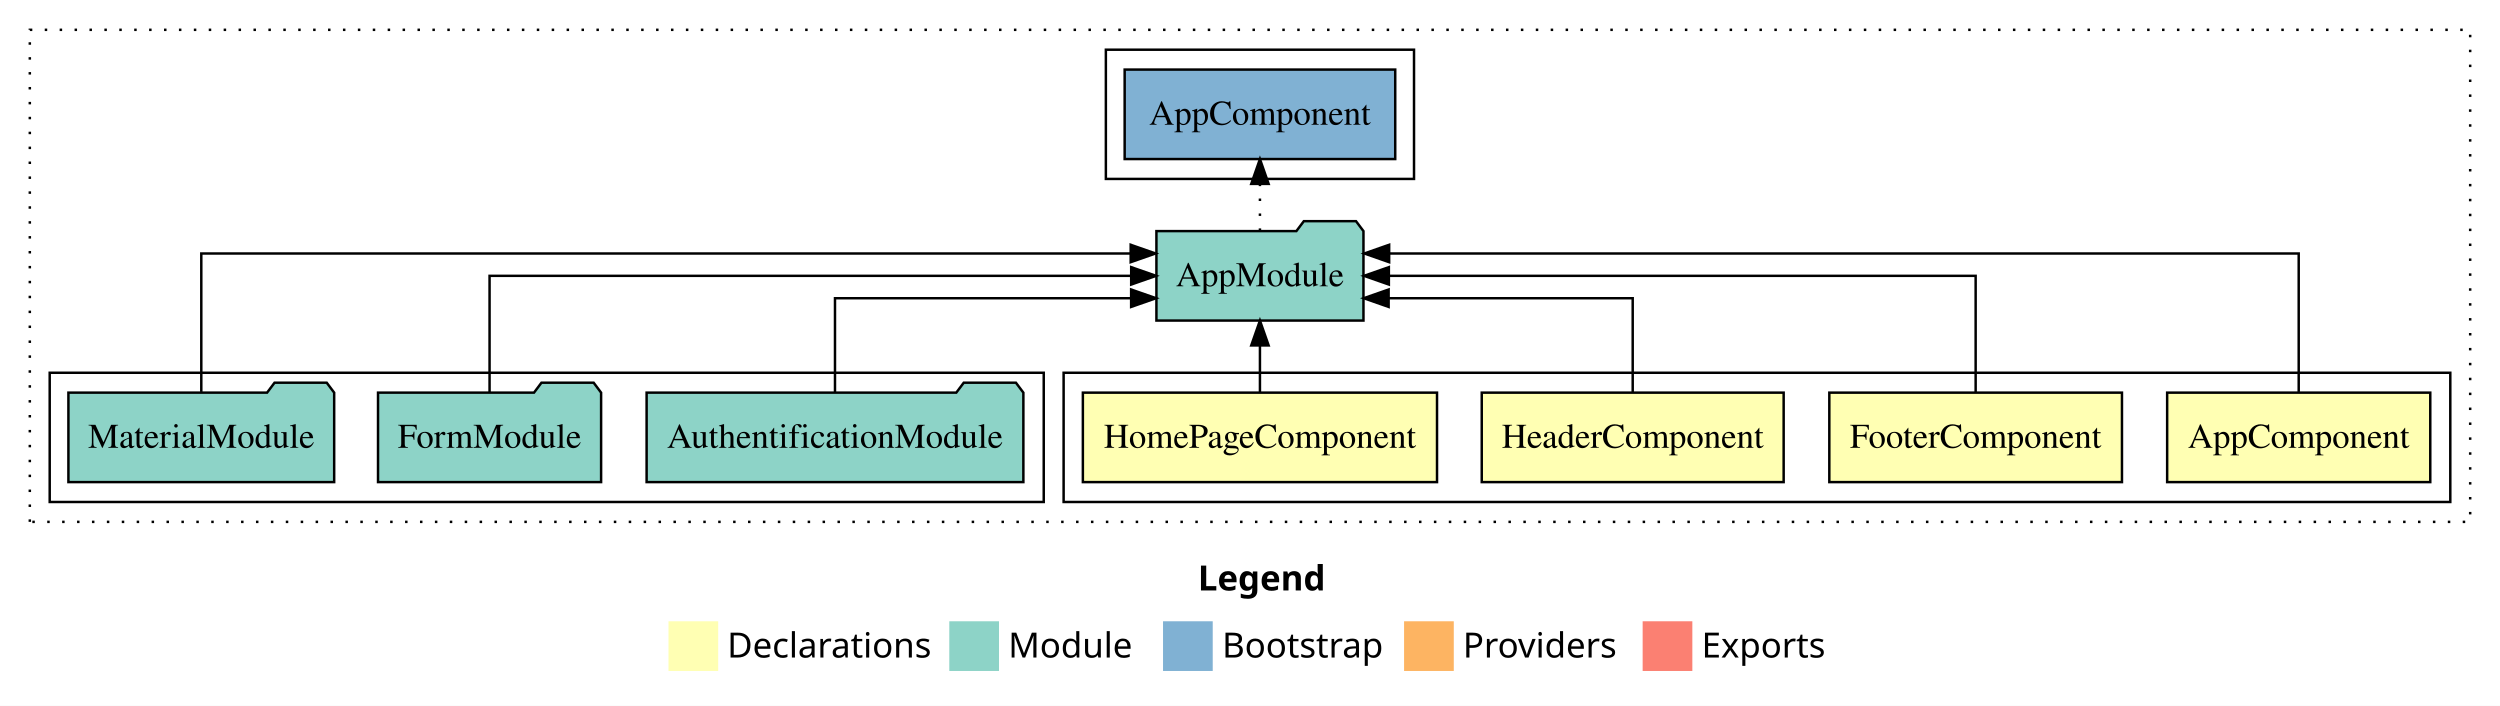
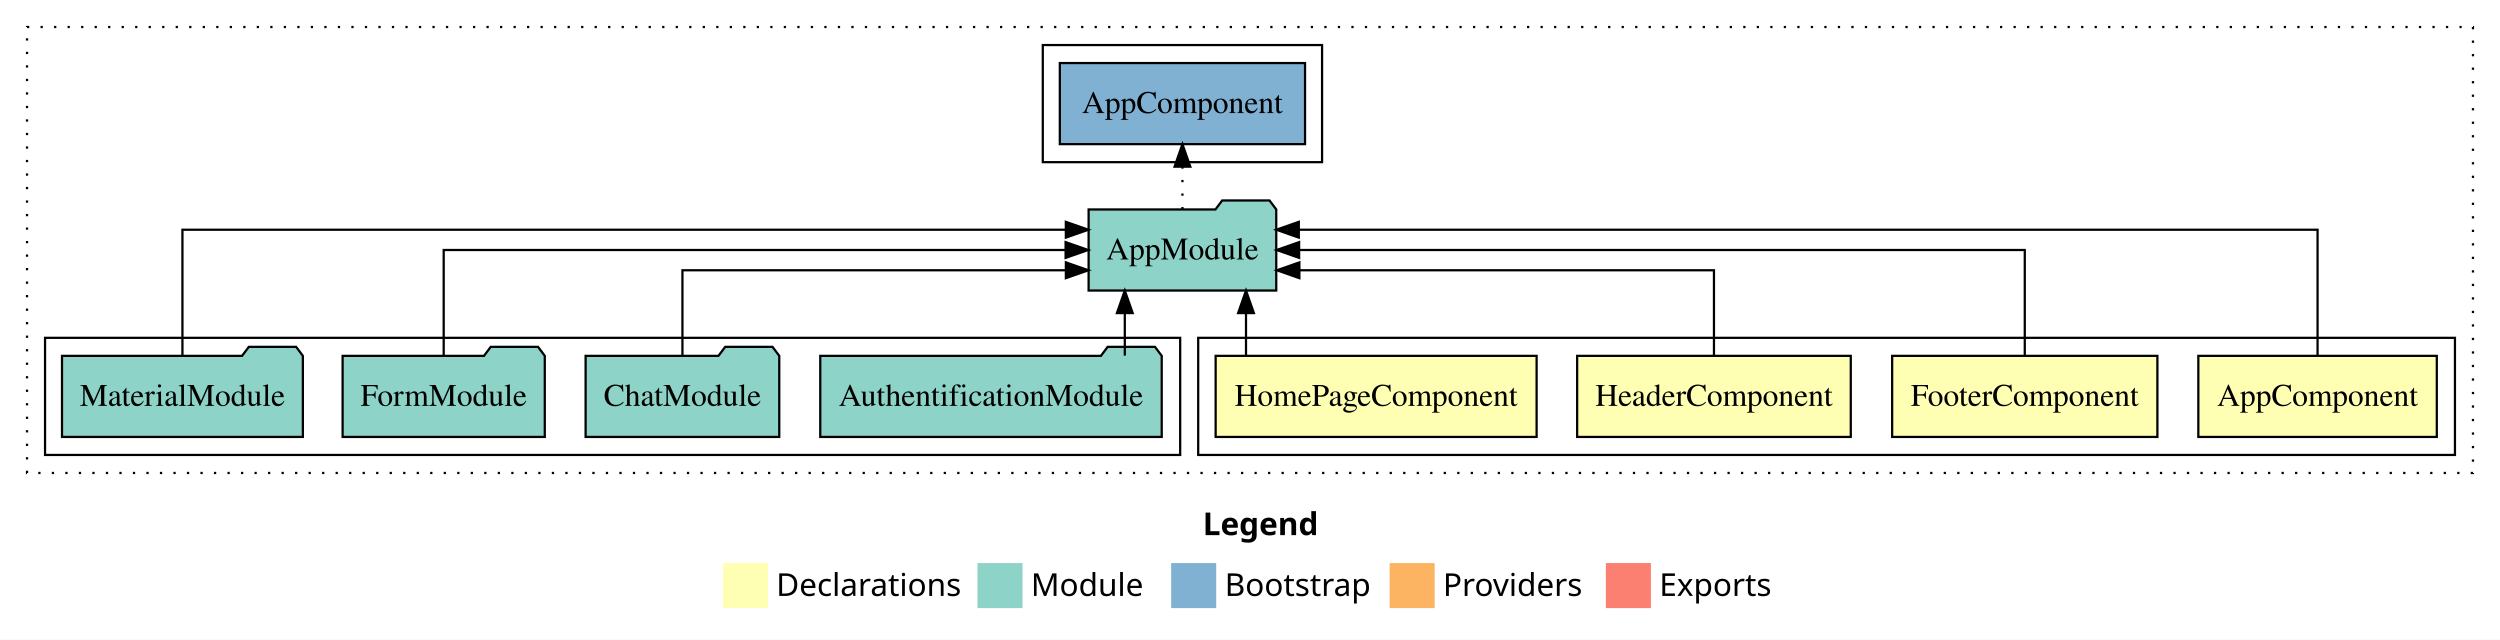
- <svg xmlns="http://www.w3.org/2000/svg" width="1006pt" height="284pt" viewBox="0.00 0.00 1006.00 284.00">
+ <svg xmlns="http://www.w3.org/2000/svg" width="1110pt" height="284pt" viewBox="0.00 0.00 1110.00 284.00">
  <g id="graph0" class="graph" transform="scale(1 1) rotate(0) translate(4 280)">
-     <polygon fill="#ffffff" stroke="transparent" points="-4,4 -4,-280 1002,-280 1002,4 -4,4" />
-     <text text-anchor="start" x="478.009" y="-42.4" font-family="sans-serif" font-weight="bold" font-size="14.00" fill="#000000">Legend</text>
-     <polygon fill="#ffffb3" stroke="transparent" points="265,-10 265,-30 285,-30 285,-10 265,-10" />
-     <text text-anchor="start" x="288.629" y="-15.4" font-family="sans-serif" font-size="14.00" fill="#000000">  Declarations</text>
-     <polygon fill="#8dd3c7" stroke="transparent" points="378,-10 378,-30 398,-30 398,-10 378,-10" />
-     <text text-anchor="start" x="401.725" y="-15.4" font-family="sans-serif" font-size="14.00" fill="#000000">  Module</text>
-     <polygon fill="#80b1d3" stroke="transparent" points="464,-10 464,-30 484,-30 484,-10 464,-10" />
-     <text text-anchor="start" x="487.781" y="-15.4" font-family="sans-serif" font-size="14.00" fill="#000000">  Bootstrap</text>
-     <polygon fill="#fdb462" stroke="transparent" points="561,-10 561,-30 581,-30 581,-10 561,-10" />
-     <text text-anchor="start" x="584.673" y="-15.4" font-family="sans-serif" font-size="14.00" fill="#000000">  Providers</text>
-     <polygon fill="#fb8072" stroke="transparent" points="657,-10 657,-30 677,-30 677,-10 657,-10" />
-     <text text-anchor="start" x="680.726" y="-15.4" font-family="sans-serif" font-size="14.00" fill="#000000">  Exports</text>
+     <polygon fill="#ffffff" stroke="transparent" points="-4,4 -4,-280 1106,-280 1106,4 -4,4" />
+     <text text-anchor="start" x="530.009" y="-42.4" font-family="sans-serif" font-weight="bold" font-size="14.00" fill="#000000">Legend</text>
+     <polygon fill="#ffffb3" stroke="transparent" points="317,-10 317,-30 337,-30 337,-10 317,-10" />
+     <text text-anchor="start" x="340.629" y="-15.4" font-family="sans-serif" font-size="14.00" fill="#000000">  Declarations</text>
+     <polygon fill="#8dd3c7" stroke="transparent" points="430,-10 430,-30 450,-30 450,-10 430,-10" />
+     <text text-anchor="start" x="453.725" y="-15.4" font-family="sans-serif" font-size="14.00" fill="#000000">  Module</text>
+     <polygon fill="#80b1d3" stroke="transparent" points="516,-10 516,-30 536,-30 536,-10 516,-10" />
+     <text text-anchor="start" x="539.781" y="-15.4" font-family="sans-serif" font-size="14.00" fill="#000000">  Bootstrap</text>
+     <polygon fill="#fdb462" stroke="transparent" points="613,-10 613,-30 633,-30 633,-10 613,-10" />
+     <text text-anchor="start" x="636.673" y="-15.4" font-family="sans-serif" font-size="14.00" fill="#000000">  Providers</text>
+     <polygon fill="#fb8072" stroke="transparent" points="709,-10 709,-30 729,-30 729,-10 709,-10" />
+     <text text-anchor="start" x="732.726" y="-15.4" font-family="sans-serif" font-size="14.00" fill="#000000">  Exports</text>
    <g id="clust1" class="cluster">
-       <polygon fill="none" stroke="#000000" stroke-dasharray="1,5" points="8,-70 8,-268 990,-268 990,-70 8,-70" />
+       <polygon fill="none" stroke="#000000" stroke-dasharray="1,5" points="8,-70 8,-268 1094,-268 1094,-70 8,-70" />
    </g>
    <g id="clust2" class="cluster">
-       <polygon fill="none" stroke="#000000" points="424,-78 424,-130 982,-130 982,-78 424,-78" />
+       <polygon fill="none" stroke="#000000" points="528,-78 528,-130 1086,-130 1086,-78 528,-78" />
    </g>
    <g id="clust7" class="cluster">
-       <polygon fill="none" stroke="#000000" points="16,-78 16,-130 416,-130 416,-78 16,-78" />
+       <polygon fill="none" stroke="#000000" points="16,-78 16,-130 520,-130 520,-78 16,-78" />
    </g>
    <g id="clust9" class="cluster">
-       <polygon fill="none" stroke="#000000" points="441,-208 441,-260 565,-260 565,-208 441,-208" />
+       <polygon fill="none" stroke="#000000" points="459,-208 459,-260 583,-260 583,-208 459,-208" />
    </g>
    <g id="node1" class="node">
-       <polygon fill="#ffffb3" stroke="#000000" points="973.94,-122 868.06,-122 868.06,-86 973.94,-86 973.94,-122" />
-       <text text-anchor="middle" x="921" y="-99.8" font-family="Times,serif" font-size="14.00" fill="#000000">AppComponent</text>
+       <polygon fill="#ffffb3" stroke="#000000" points="1077.94,-122 972.06,-122 972.06,-86 1077.94,-86 1077.94,-122" />
+       <text text-anchor="middle" x="1025" y="-99.8" font-family="Times,serif" font-size="14.00" fill="#000000">AppComponent</text>
    </g>
    <g id="node5" class="node">
-       <polygon fill="#8dd3c7" stroke="#000000" points="544.657,-187 541.657,-191 520.657,-191 517.657,-187 461.343,-187 461.343,-151 544.657,-151 544.657,-187" />
-       <text text-anchor="middle" x="503" y="-164.8" font-family="Times,serif" font-size="14.00" fill="#000000">AppModule</text>
+       <polygon fill="#8dd3c7" stroke="#000000" points="562.657,-187 559.657,-191 538.657,-191 535.657,-187 479.343,-187 479.343,-151 562.657,-151 562.657,-187" />
+       <text text-anchor="middle" x="521" y="-164.8" font-family="Times,serif" font-size="14.00" fill="#000000">AppModule</text>
    </g>
    <g id="edge1" class="edge">
-       <path fill="none" stroke="#000000" d="M921,-122.292C921,-144.206 921,-178 921,-178 921,-178 554.993,-178 554.993,-178" />
-       <polygon fill="#000000" stroke="#000000" points="554.993,-174.5 544.993,-178 554.993,-181.5 554.993,-174.5" />
+       <path fill="none" stroke="#000000" d="M1025,-122.292C1025,-144.206 1025,-178 1025,-178 1025,-178 572.673,-178 572.673,-178" />
+       <polygon fill="#000000" stroke="#000000" points="572.673,-174.5 562.673,-178 572.673,-181.5 572.673,-174.5" />
    </g>
    <g id="node2" class="node">
-       <polygon fill="#ffffb3" stroke="#000000" points="849.881,-122 732.119,-122 732.119,-86 849.881,-86 849.881,-122" />
-       <text text-anchor="middle" x="791" y="-99.8" font-family="Times,serif" font-size="14.00" fill="#000000">FooterComponent</text>
+       <polygon fill="#ffffb3" stroke="#000000" points="953.881,-122 836.119,-122 836.119,-86 953.881,-86 953.881,-122" />
+       <text text-anchor="middle" x="895" y="-99.8" font-family="Times,serif" font-size="14.00" fill="#000000">FooterComponent</text>
    </g>
    <g id="edge2" class="edge">
-       <path fill="none" stroke="#000000" d="M791,-122.106C791,-141.339 791,-169 791,-169 791,-169 554.878,-169 554.878,-169" />
-       <polygon fill="#000000" stroke="#000000" points="554.878,-165.5 544.878,-169 554.878,-172.5 554.878,-165.5" />
+       <path fill="none" stroke="#000000" d="M895,-122.106C895,-141.339 895,-169 895,-169 895,-169 572.814,-169 572.814,-169" />
+       <polygon fill="#000000" stroke="#000000" points="572.814,-165.5 562.814,-169 572.814,-172.5 572.814,-165.5" />
    </g>
    <g id="node3" class="node">
-       <polygon fill="#ffffb3" stroke="#000000" points="713.744,-122 592.256,-122 592.256,-86 713.744,-86 713.744,-122" />
-       <text text-anchor="middle" x="653" y="-99.8" font-family="Times,serif" font-size="14.00" fill="#000000">HeaderComponent</text>
+       <polygon fill="#ffffb3" stroke="#000000" points="817.744,-122 696.256,-122 696.256,-86 817.744,-86 817.744,-122" />
+       <text text-anchor="middle" x="757" y="-99.8" font-family="Times,serif" font-size="14.00" fill="#000000">HeaderComponent</text>
    </g>
    <g id="edge3" class="edge">
-       <path fill="none" stroke="#000000" d="M653,-122.027C653,-138.398 653,-160 653,-160 653,-160 554.783,-160 554.783,-160" />
-       <polygon fill="#000000" stroke="#000000" points="554.783,-156.5 544.783,-160 554.783,-163.5 554.783,-156.5" />
+       <path fill="none" stroke="#000000" d="M757,-122.027C757,-138.398 757,-160 757,-160 757,-160 572.92,-160 572.92,-160" />
+       <polygon fill="#000000" stroke="#000000" points="572.92,-156.5 562.92,-160 572.92,-163.5 572.92,-156.5" />
    </g>
    <g id="node4" class="node">
-       <polygon fill="#ffffb3" stroke="#000000" points="574.256,-122 431.744,-122 431.744,-86 574.256,-86 574.256,-122" />
-       <text text-anchor="middle" x="503" y="-99.8" font-family="Times,serif" font-size="14.00" fill="#000000">HomePageComponent</text>
+       <polygon fill="#ffffb3" stroke="#000000" points="678.256,-122 535.744,-122 535.744,-86 678.256,-86 678.256,-122" />
+       <text text-anchor="middle" x="607" y="-99.8" font-family="Times,serif" font-size="14.00" fill="#000000">HomePageComponent</text>
    </g>
    <g id="edge4" class="edge">
-       <path fill="none" stroke="#000000" d="M503,-122.106C503,-122.106 503,-140.991 503,-140.991" />
-       <polygon fill="#000000" stroke="#000000" points="499.5,-140.991 503,-150.991 506.5,-140.991 499.5,-140.991" />
+       <path fill="none" stroke="#000000" d="M549.225,-122.106C549.225,-122.106 549.225,-140.991 549.225,-140.991" />
+       <polygon fill="#000000" stroke="#000000" points="545.725,-140.991 549.225,-150.991 552.725,-140.991 545.725,-140.991" />
    </g>
-     <g id="node9" class="node">
-       <polygon fill="#80b1d3" stroke="#000000" points="557.439,-252 448.561,-252 448.561,-216 557.439,-216 557.439,-252" />
-       <text text-anchor="middle" x="503" y="-229.8" font-family="Times,serif" font-size="14.00" fill="#000000">AppComponent </text>
+     <g id="node10" class="node">
+       <polygon fill="#80b1d3" stroke="#000000" points="575.439,-252 466.561,-252 466.561,-216 575.439,-216 575.439,-252" />
+       <text text-anchor="middle" x="521" y="-229.8" font-family="Times,serif" font-size="14.00" fill="#000000">AppComponent </text>
    </g>
-     <g id="edge8" class="edge">
-       <path fill="none" stroke="#000000" stroke-dasharray="1,5" d="M503,-187.106C503,-187.106 503,-205.991 503,-205.991" />
-       <polygon fill="#000000" stroke="#000000" points="499.5,-205.991 503,-215.991 506.5,-205.991 499.5,-205.991" />
+     <g id="edge9" class="edge">
+       <path fill="none" stroke="#000000" stroke-dasharray="1,5" d="M521,-187.106C521,-187.106 521,-205.991 521,-205.991" />
+       <polygon fill="#000000" stroke="#000000" points="517.5,-205.991 521,-215.991 524.5,-205.991 517.5,-205.991" />
    </g>
    <g id="node6" class="node">
-       <polygon fill="#8dd3c7" stroke="#000000" points="407.805,-122 404.805,-126 383.805,-126 380.805,-122 256.195,-122 256.195,-86 407.805,-86 407.805,-122" />
-       <text text-anchor="middle" x="332" y="-99.8" font-family="Times,serif" font-size="14.00" fill="#000000">AuthentificationModule</text>
+       <polygon fill="#8dd3c7" stroke="#000000" points="511.805,-122 508.805,-126 487.805,-126 484.805,-122 360.195,-122 360.195,-86 511.805,-86 511.805,-122" />
+       <text text-anchor="middle" x="436" y="-99.8" font-family="Times,serif" font-size="14.00" fill="#000000">AuthentificationModule</text>
    </g>
    <g id="edge5" class="edge">
-       <path fill="none" stroke="#000000" d="M332,-122.027C332,-138.398 332,-160 332,-160 332,-160 451.169,-160 451.169,-160" />
-       <polygon fill="#000000" stroke="#000000" points="451.169,-163.5 461.169,-160 451.169,-156.5 451.169,-163.5" />
+       <path fill="none" stroke="#000000" d="M495.412,-122.106C495.412,-122.106 495.412,-140.991 495.412,-140.991" />
+       <polygon fill="#000000" stroke="#000000" points="491.912,-140.991 495.412,-150.991 498.912,-140.991 491.912,-140.991" />
    </g>
    <g id="node7" class="node">
+       <polygon fill="#8dd3c7" stroke="#000000" points="341.992,-122 338.992,-126 317.992,-126 314.992,-122 256.008,-122 256.008,-86 341.992,-86 341.992,-122" />
+       <text text-anchor="middle" x="299" y="-99.8" font-family="Times,serif" font-size="14.00" fill="#000000">ChatModule</text>
+     </g>
+     <g id="edge6" class="edge">
+       <path fill="none" stroke="#000000" d="M299,-122.027C299,-138.398 299,-160 299,-160 299,-160 469.243,-160 469.243,-160" />
+       <polygon fill="#000000" stroke="#000000" points="469.243,-163.5 479.243,-160 469.243,-156.5 469.243,-163.5" />
+     </g>
+     <g id="node8" class="node">
      <polygon fill="#8dd3c7" stroke="#000000" points="237.884,-122 234.884,-126 213.884,-126 210.884,-122 148.116,-122 148.116,-86 237.884,-86 237.884,-122" />
      <text text-anchor="middle" x="193" y="-99.8" font-family="Times,serif" font-size="14.00" fill="#000000">FormModule</text>
    </g>
-     <g id="edge6" class="edge">
-       <path fill="none" stroke="#000000" d="M193,-122.106C193,-141.339 193,-169 193,-169 193,-169 451.192,-169 451.192,-169" />
-       <polygon fill="#000000" stroke="#000000" points="451.192,-172.5 461.192,-169 451.192,-165.5 451.192,-172.5" />
+     <g id="edge7" class="edge">
+       <path fill="none" stroke="#000000" d="M193,-122.106C193,-141.339 193,-169 193,-169 193,-169 469.125,-169 469.125,-169" />
+       <polygon fill="#000000" stroke="#000000" points="469.125,-172.5 479.125,-169 469.125,-165.5 469.125,-172.5" />
    </g>
-     <g id="node8" class="node">
+     <g id="node9" class="node">
      <polygon fill="#8dd3c7" stroke="#000000" points="130.471,-122 127.471,-126 106.471,-126 103.471,-122 23.529,-122 23.529,-86 130.471,-86 130.471,-122" />
      <text text-anchor="middle" x="77" y="-99.8" font-family="Times,serif" font-size="14.00" fill="#000000">MaterialModule</text>
    </g>
-     <g id="edge7" class="edge">
-       <path fill="none" stroke="#000000" d="M77,-122.292C77,-144.206 77,-178 77,-178 77,-178 450.988,-178 450.988,-178" />
-       <polygon fill="#000000" stroke="#000000" points="450.988,-181.5 460.988,-178 450.988,-174.5 450.988,-181.5" />
+     <g id="edge8" class="edge">
+       <path fill="none" stroke="#000000" d="M77,-122.292C77,-144.206 77,-178 77,-178 77,-178 469.23,-178 469.23,-178" />
+       <polygon fill="#000000" stroke="#000000" points="469.23,-181.5 479.23,-178 469.229,-174.5 469.23,-181.5" />
    </g>
  </g>
</svg>
